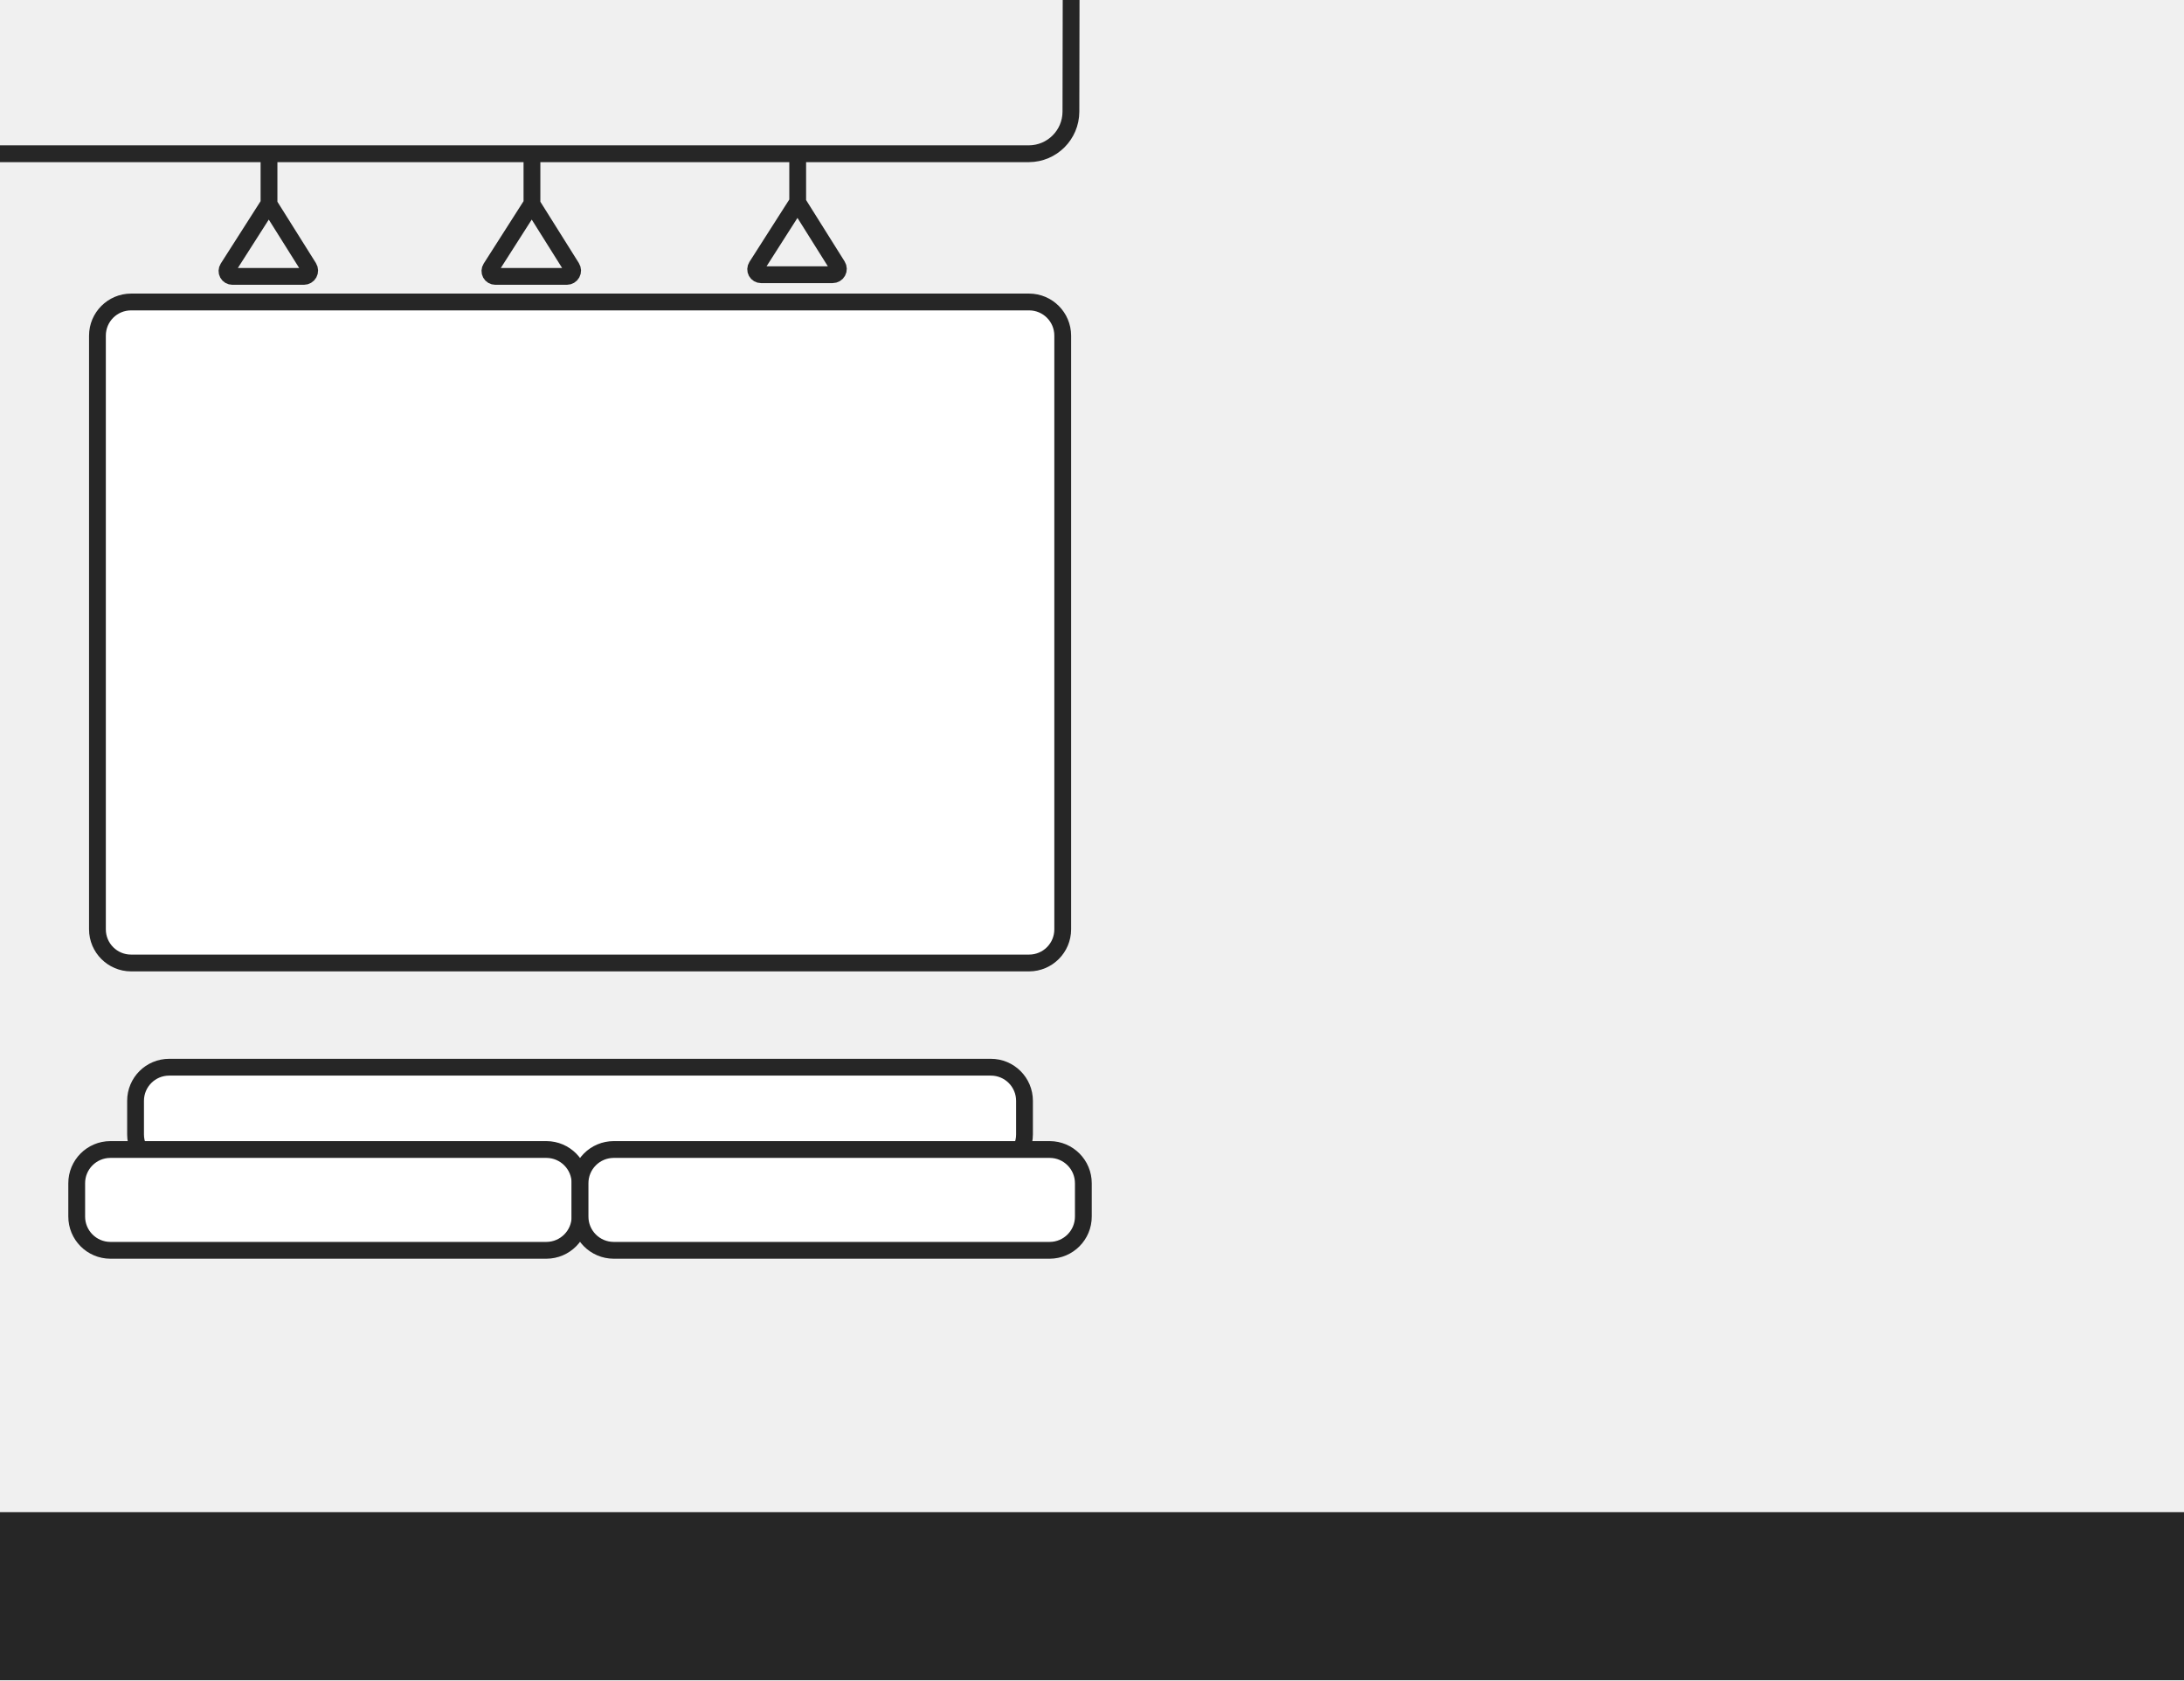
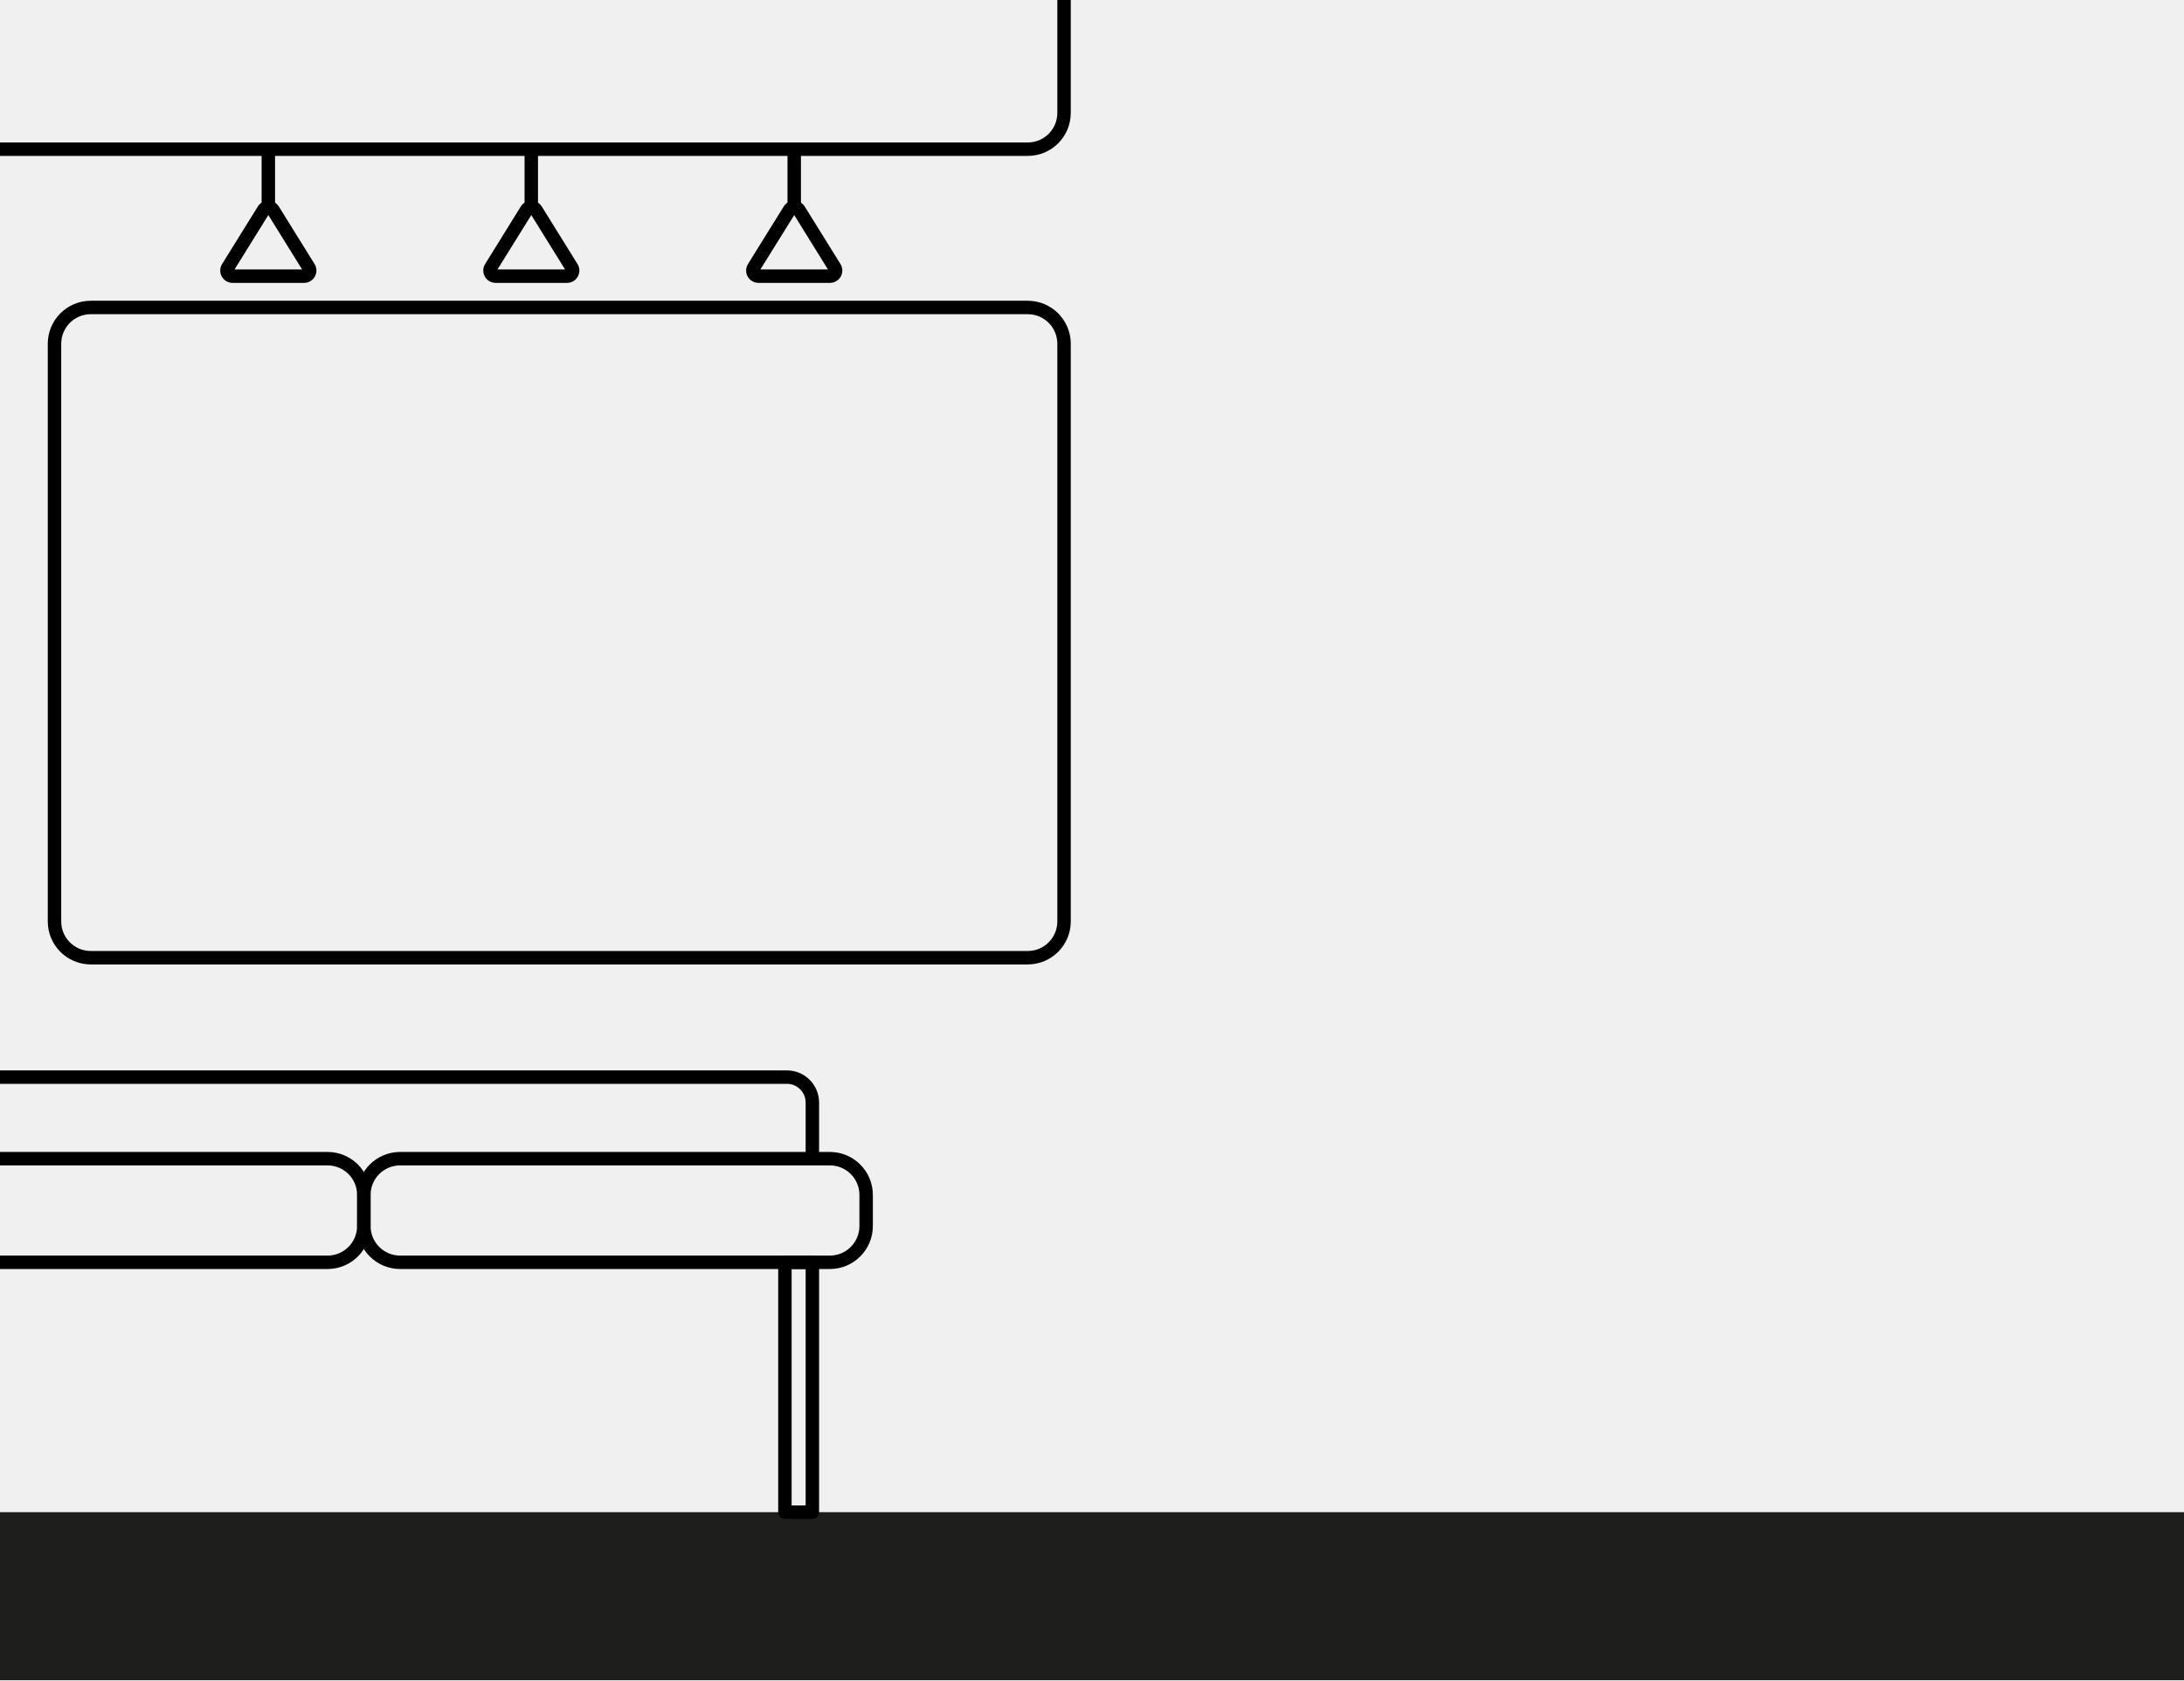
- <svg xmlns="http://www.w3.org/2000/svg" id="Capa_1" data-name="Capa 1" viewBox="0 0 1300 1000">
+ <svg xmlns="http://www.w3.org/2000/svg" viewBox="0 0 1300 1000">
  <defs>
-     <style>.cls-1,.cls-3{fill:#fff;}.cls-2{fill:none;}.cls-2,.cls-3{stroke:#262626;stroke-miterlimit:10;stroke-width:10px;}.cls-4{fill:#262626;}</style>
+     <style>.cls-1{fill:#1e1e1c;}</style>
  </defs>
-   <rect class="cls-1" x="80.69" y="635.17" width="529.13" height="60" rx="20" />
-   <rect class="cls-2" x="80.69" y="635.17" width="529.13" height="60" rx="20" />
-   <path class="cls-3" d="M325.26,744.15H65.66a20.08,20.08,0,0,1-20-20.14V704.29a20.07,20.07,0,0,1,20-20.14h259.6a20.07,20.07,0,0,1,20,20.14V724A20.08,20.08,0,0,1,325.26,744.15Z" />
-   <path class="cls-3" d="M624.85,744.15H365.26a20.07,20.07,0,0,1-20-20.14V704.29a20.06,20.06,0,0,1,20-20.14H624.85a20.07,20.07,0,0,1,20,20.14V724A20.08,20.08,0,0,1,624.85,744.15Z" />
-   <rect class="cls-1" x="57.95" y="179.73" width="574.62" height="393.41" rx="20" />
-   <path class="cls-4" d="M612.57,184.73a15,15,0,0,1,15,15V553.14a15,15,0,0,1-15,15H78a15,15,0,0,1-15-15V199.73a15,15,0,0,1,15-15H612.57m0-10H78a25.07,25.07,0,0,0-25,25V553.14a25.07,25.07,0,0,0,25,25H612.57a25.07,25.07,0,0,0,25-25V199.73a25.07,25.07,0,0,0-25-25Z" />
-   <path class="cls-2" d="M474.82,91.5v29l23.69,37.74a3.43,3.43,0,0,1-2.91,5.26H453a3.2,3.2,0,0,1-2.7-4.92l24.52-38.39" />
-   <path class="cls-2" d="M160.12,92.5v29l23.7,37.74a3.44,3.44,0,0,1-2.92,5.26H138.3a3.2,3.2,0,0,1-2.7-4.92l24.52-38.39" />
-   <path class="cls-2" d="M316.64,92.5v29l23.69,37.74a3.43,3.43,0,0,1-2.91,5.26H294.81a3.19,3.19,0,0,1-2.69-4.92l24.52-38.39" />
-   <path class="cls-2" d="M0,91.5H612.45a25.11,25.11,0,0,0,25-25L637.57,0" />
-   <rect class="cls-4" y="900" width="1300" height="100" transform="translate(1300 1900) rotate(180)" />
+   <g id="Capa_1" data-name="Capa 1">
+     <rect class="cls-1" y="900" width="1300" height="100" transform="translate(1300 1900) rotate(180)" />
+   </g>
+   <g id="Capa_2" data-name="Capa 2">
+     <path d="M494,755.28H238.15a25.59,25.59,0,0,1-25.56-25.56V711.17a25.59,25.59,0,0,1,25.56-25.56H494a25.59,25.59,0,0,1,25.56,25.56v18.55A25.59,25.59,0,0,1,494,755.28ZM238.15,693.61a17.58,17.58,0,0,0-17.56,17.56v18.55a17.58,17.58,0,0,0,17.56,17.56H494a17.58,17.58,0,0,0,17.56-17.56h0V711.17A17.58,17.58,0,0,0,494,693.61Z" />
+     <path d="M611.8,574H54a25.59,25.59,0,0,1-25.56-25.56V204.56A25.59,25.59,0,0,1,54,179H611.8a25.59,25.59,0,0,1,25.56,25.56V548.45A25.59,25.59,0,0,1,611.8,574ZM54,187a17.58,17.58,0,0,0-17.56,17.56V548.45A17.58,17.58,0,0,0,54,566H611.8a17.58,17.58,0,0,0,17.56-17.56V204.56A17.58,17.58,0,0,0,611.8,187Z" />
+     <path d="M611.8,92.79H0v-8H611.8a17.58,17.58,0,0,0,17.56-17.56V0h8V67.23A25.58,25.58,0,0,1,611.8,92.79Z" />
+     <path d="M195,755.28H0v-8H195a17.58,17.58,0,0,0,17.56-17.56V711.17A17.58,17.58,0,0,0,195,693.61H0v-8H195a25.59,25.59,0,0,1,25.56,25.56v18.55A25.59,25.59,0,0,1,195,755.28Z" />
+     <path d="M487.55,689.61h-8V656.19a11.13,11.13,0,0,0-11.12-11.12H0v-8H468.43a19.14,19.14,0,0,1,19.12,19.12Z" />
+     <path d="M181,168.36H138.44a7.34,7.34,0,0,1-6.24-11.22l21.28-34.25a7.3,7.3,0,0,1,6.24-3.46h0a7.3,7.3,0,0,1,6.24,3.46l21.28,34.25A7.34,7.34,0,0,1,181,168.36Zm-41.38-8h40.2L159.72,128Zm19.54-33.24Z" />
+     <rect x="155.72" y="88.79" width="8" height="34.63" />
+     <path d="M337.52,168.36H295a7.34,7.34,0,0,1-6.23-11.22L310,122.89a7.35,7.35,0,0,1,12.47,0h0l21.28,34.25a7.33,7.33,0,0,1-6.23,11.22Zm-41.39-8h40.21L316.24,128Zm19.55-33.24Z" />
+     <rect x="312.24" y="88.79" width="8" height="34.63" />
+     <path d="M494,168.36H451.47a7.34,7.34,0,0,1-6.24-11.22l21.28-34.25a7.36,7.36,0,0,1,12.48,0h0l21.28,34.25A7.34,7.34,0,0,1,494,168.36Zm-41.38-8h40.2L472.75,128Zm19.54-33.24Z" />
+     <rect x="468.75" y="88.79" width="8" height="34.63" />
+     <path d="M483.55,904H467.21a4,4,0,0,1-4-4V751.28a4,4,0,0,1,4-4h16.34a4,4,0,0,1,4,4V900A4,4,0,0,1,483.55,904Zm-12.34-8h8.34V755.28h-8.34Z" />
+   </g>
</svg>
